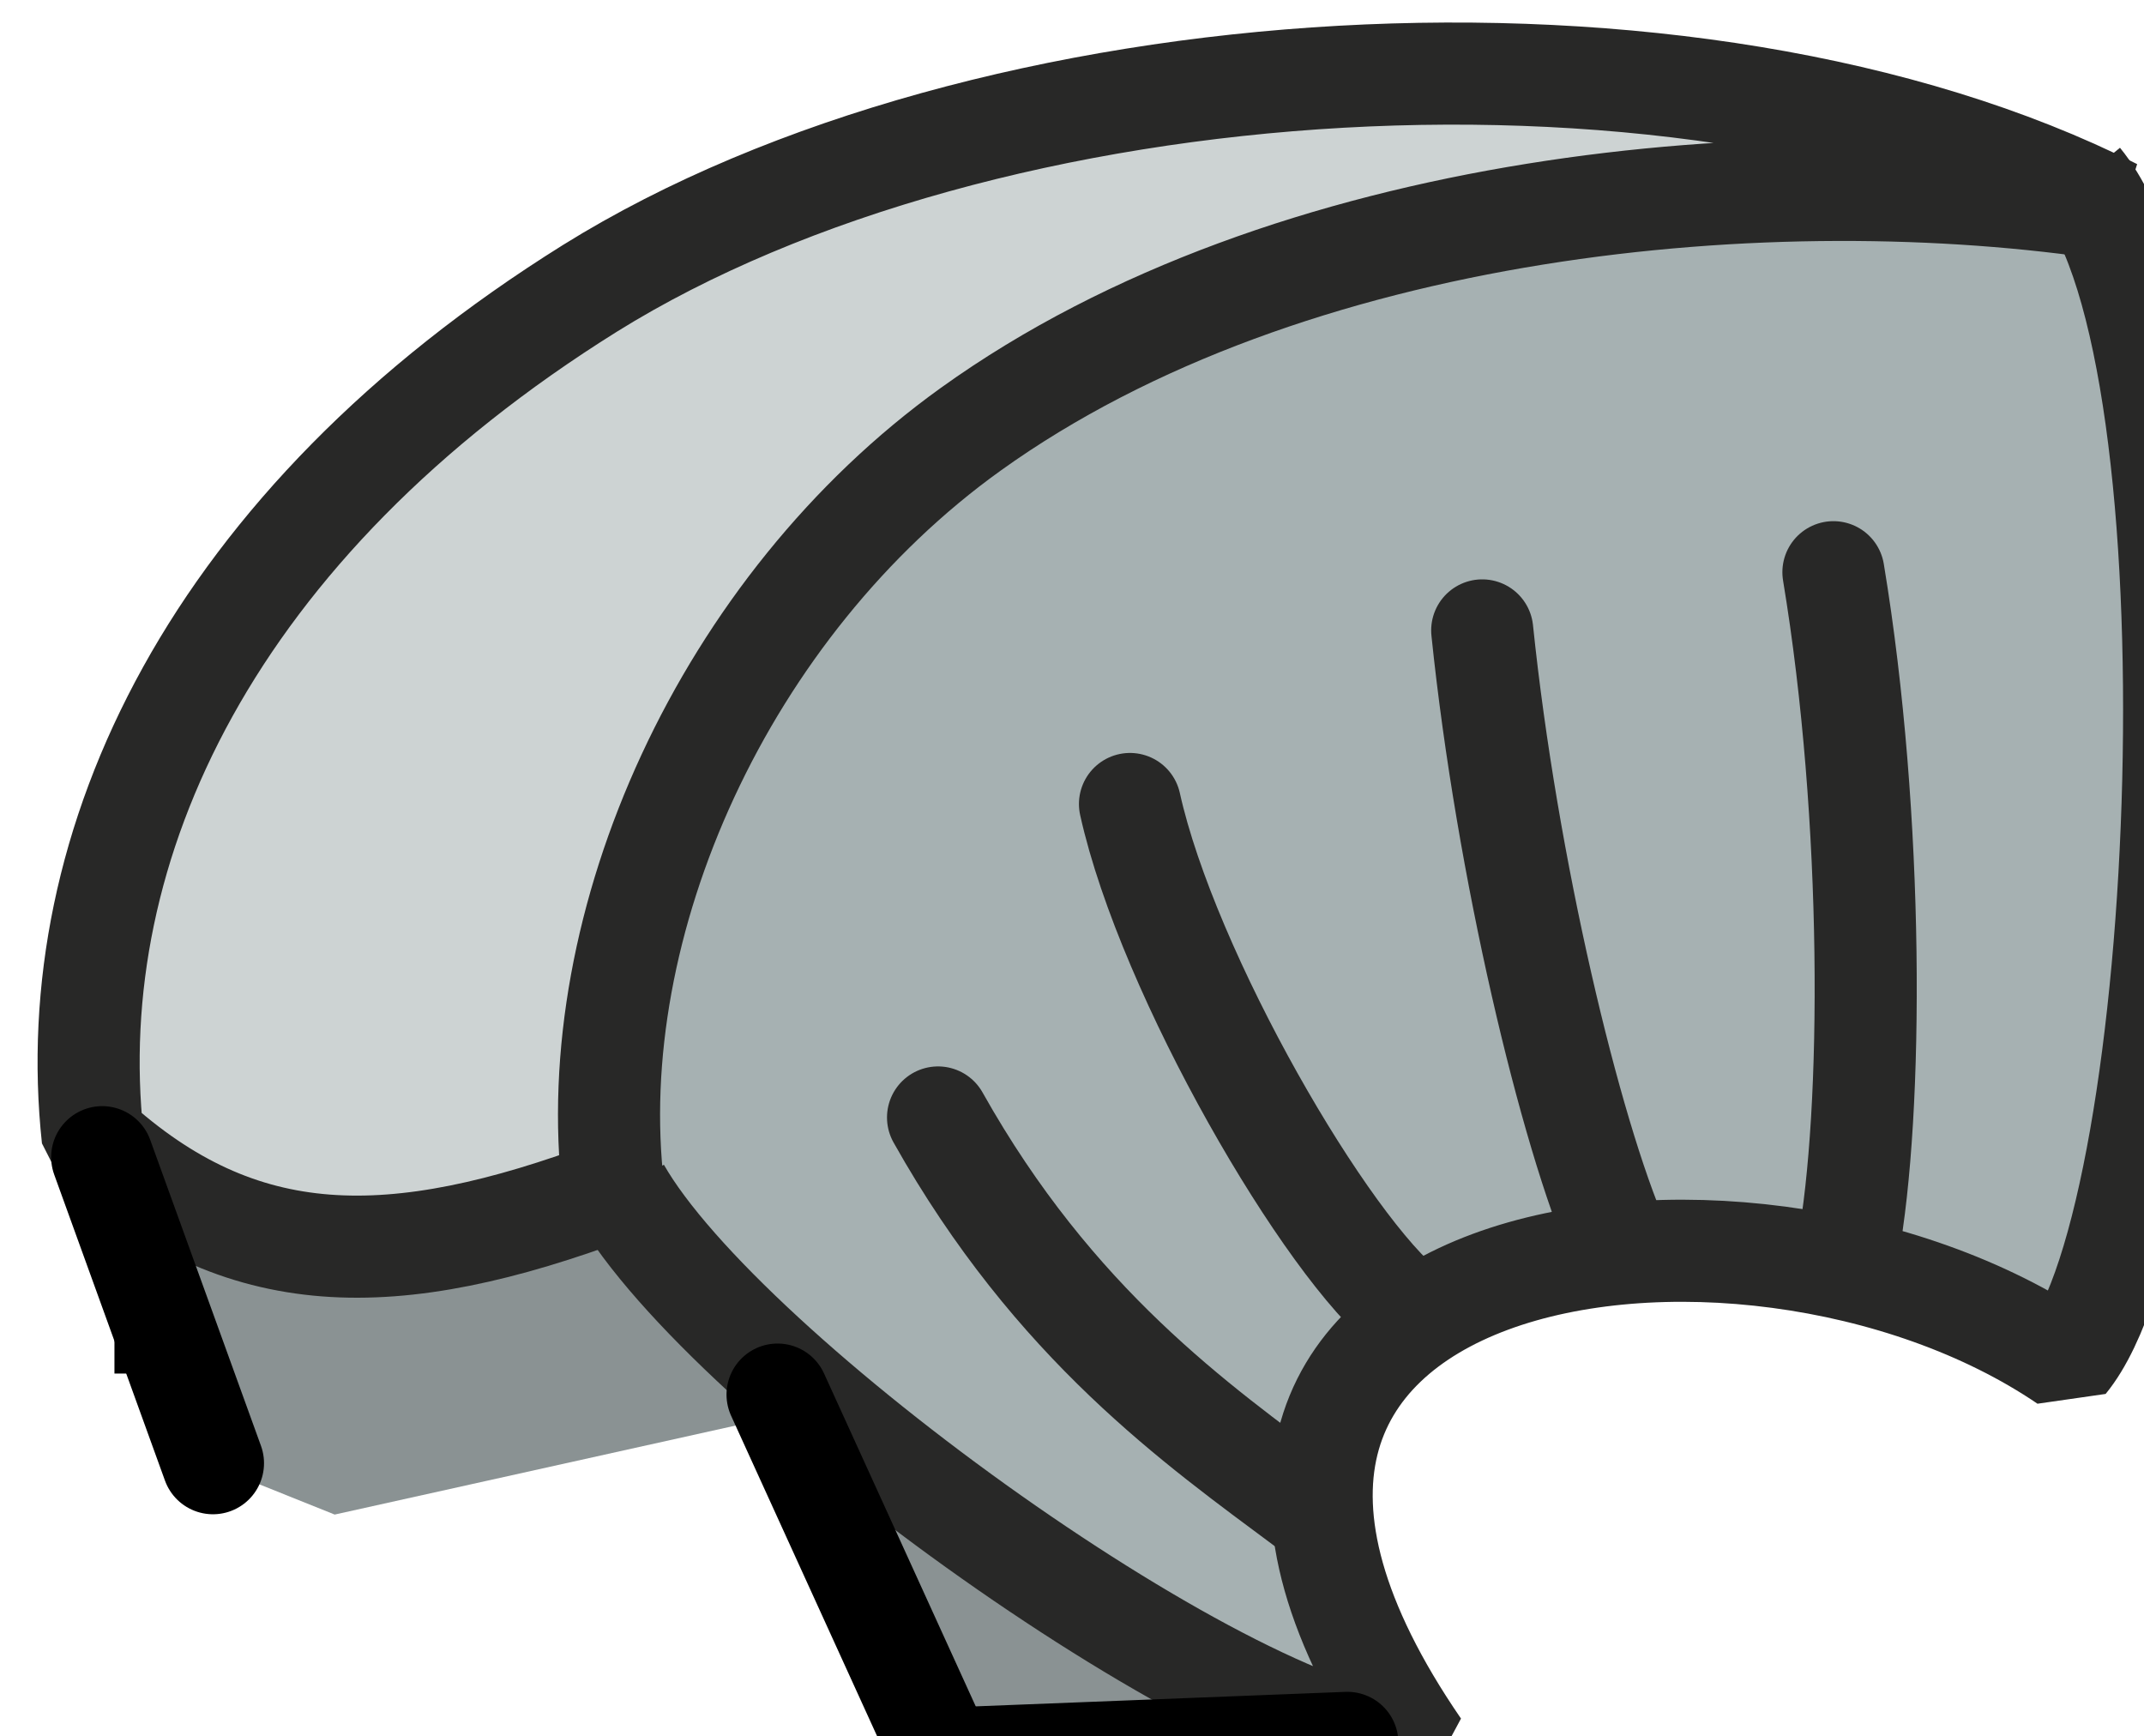
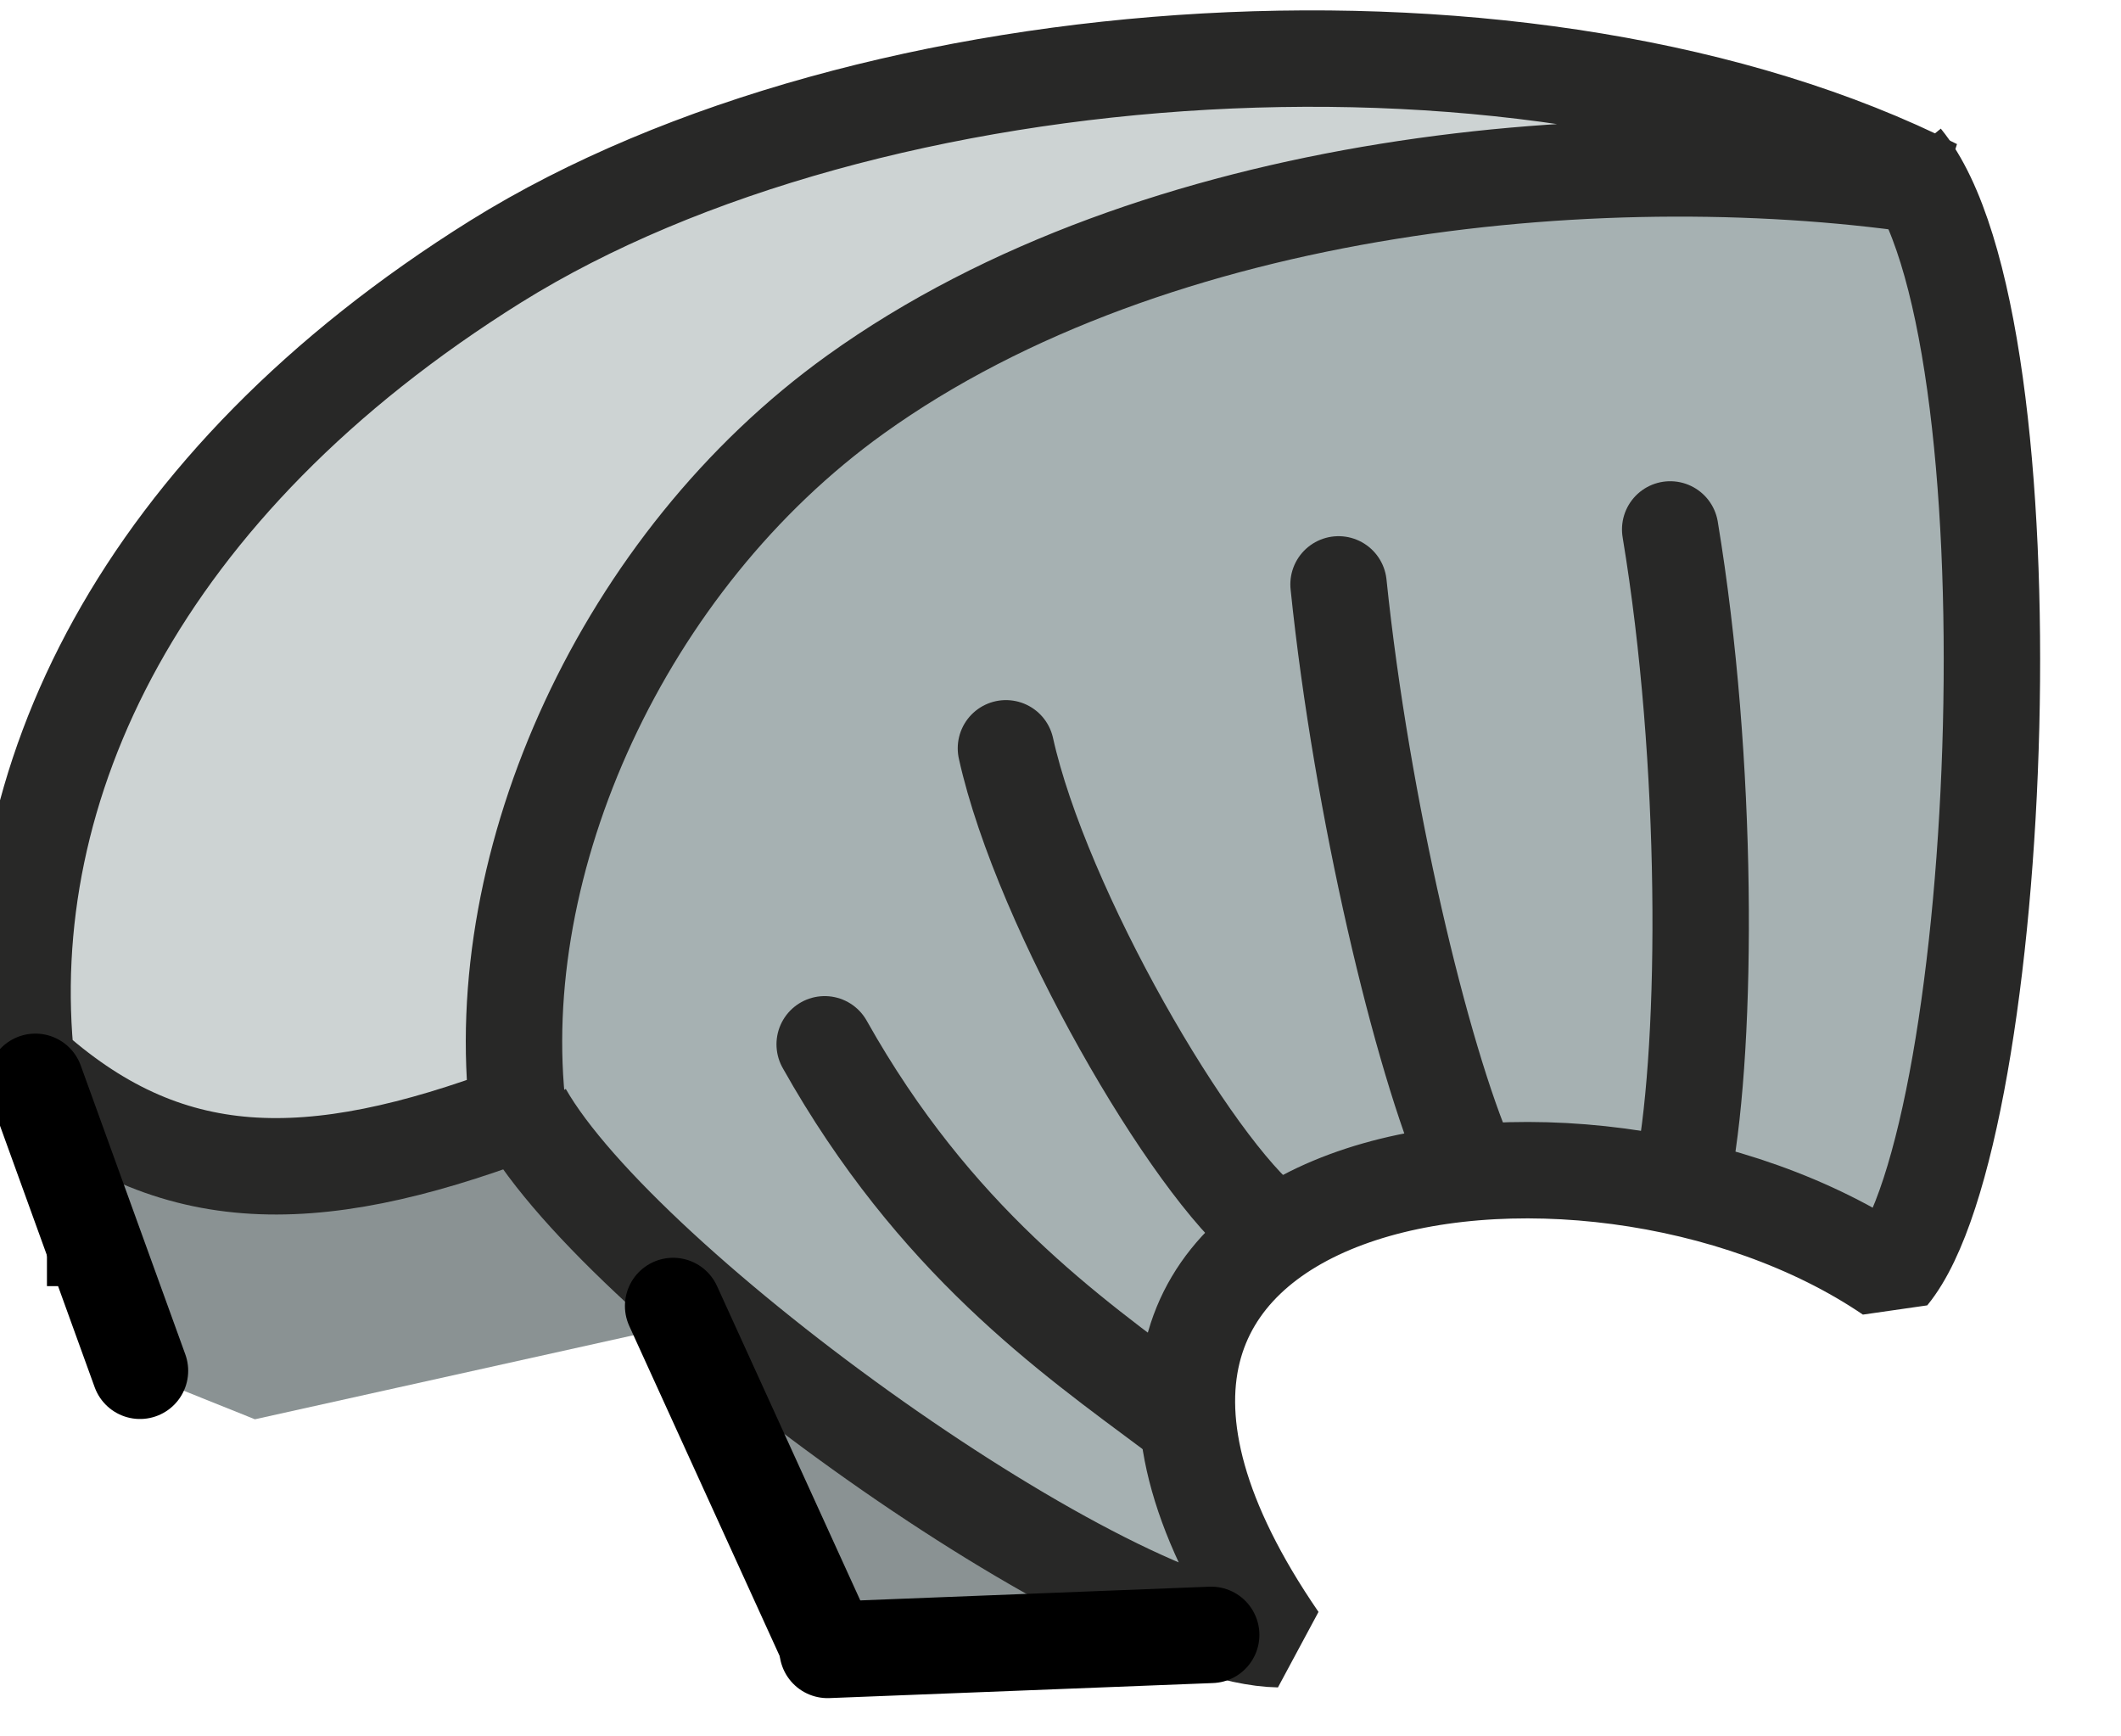
- <svg xmlns="http://www.w3.org/2000/svg" viewBox="0 0 21 17" width="21" height="17">
-   <path class="st31" d="M 13.148 16.544 C 10.978 15.734 6.098 11.614 6.098 11.614 C 6.098 11.614 6.078 6.024 10.998 3.734 C 14.018 2.324 18.028 1.564 20.788 2.204 C 22.048 6.884 21.488 10.534 20.358 13.244 C 18.618 12.394 14.898 11.724 13.308 13.194 C 12.248 14.184 12.938 15.604 13.148 16.544 Z" style="fill: rgb(166, 177, 178);" />
-   <path class="st32" d="M 3.278 14.833 L 7.738 13.843 L 9.248 17.124 L 13.538 16.964 L 9.048 14.534 L 6.098 11.614 L 0.908 11.144 C 0.908 11.144 1.108 12.514 1.548 13.934 L 2.458 14.504 L 3.278 14.833 Z" style="fill: rgb(138, 146, 147);" />
-   <path class="st33" d="M 0.908 11.144 C 0.598 8.274 2.078 5.134 5.778 2.824 C 9.648 0.414 16.558 -0.036 20.708 2.054 C 17.388 1.544 12.628 1.964 9.508 4.204 C 7.098 5.934 5.698 9.044 6.008 11.654 C 3.848 12.464 2.358 12.464 0.908 11.144 Z" style="fill: rgb(205, 211, 211); stroke: rgb(40, 40, 39); stroke-linejoin: bevel;" />
-   <path class="st35" d="M 6.068 11.654 C 7.098 13.464 12.138 17.084 13.898 17.114 C 10.498 12.164 17.048 11.164 20.238 13.334 C 21.438 11.874 21.788 3.484 20.378 1.764" style="fill: none; stroke: rgb(40, 40, 39); stroke-linejoin: bevel;" />
-   <path class="st36" d="M 17.958 5.604 C 18.358 8.014 18.348 10.894 18.098 12.244" style="fill: none; stroke: rgb(40, 40, 39); stroke-linecap: round;" />
-   <path class="st36" d="M 14.518 6.174 C 14.758 8.494 15.378 11.084 15.858 12.184" style="fill: none; stroke: rgb(40, 40, 39); stroke-linecap: round;" />
-   <path class="st36" d="M 11.068 7.874 C 11.438 9.544 12.998 12.224 13.798 12.844" style="fill: none; stroke: rgb(40, 40, 39); stroke-linecap: round;" />
-   <path class="st36" d="M 9.188 10.944 C 10.328 12.974 11.728 13.954 12.788 14.744" style="fill: none; stroke: rgb(40, 40, 39); stroke-linecap: round;" />
-   <line style="stroke: rgb(0, 0, 0); stroke-linecap: round;" x1="1.001" y1="11.333" x2="2.086" y2="14.33" />
-   <line style="stroke: rgb(0, 0, 0); stroke-linecap: round;" x1="13.197" y1="17.069" x2="9.218" y2="17.225" />
-   <line style="stroke: rgb(0, 0, 0); stroke-linecap: round;" x1="7.616" y1="13.658" x2="9.218" y2="17.173" />
-   <line style="stroke: rgb(0, 0, 0);" x1="1.621" y1="13.452" x2="1.621" y2="12.987" />
+ <svg xmlns="http://www.w3.org/2000/svg" viewBox="0 0 22 18">
+   <path class="st31" d="M 12.514 16.431 C 10.344 15.621 5.464 11.501 5.464 11.501 C 5.464 11.501 5.444 5.911 10.364 3.621 C 13.384 2.211 17.394 1.451 20.154 2.091 C 21.414 6.771 20.854 10.421 19.724 13.131 C 17.984 12.281 14.264 11.611 12.674 13.081 C 11.614 14.071 12.304 15.491 12.514 16.431 Z" style="fill: rgb(166, 177, 178);" />
+   <path class="st32" d="M 2.644 14.72 L 7.104 13.73 L 8.614 17.011 L 12.904 16.851 L 8.414 14.421 L 5.464 11.501 L 0.274 11.031 C 0.274 11.031 0.474 12.401 0.914 13.821 L 1.824 14.391 L 2.644 14.72 Z" style="fill: rgb(138, 146, 147);" />
+   <path class="st33" d="M 0.274 11.031 C -0.036 8.161 1.444 5.021 5.144 2.711 C 9.014 0.301 15.924 -0.149 20.074 1.941 C 16.754 1.431 11.994 1.851 8.874 4.091 C 6.464 5.821 5.064 8.931 5.374 11.541 C 3.214 12.351 1.724 12.351 0.274 11.031 Z" style="fill: rgb(205, 211, 211); stroke: rgb(40, 40, 39); stroke-linejoin: bevel;" />
+   <path class="st35" d="M 5.434 11.541 C 6.464 13.351 11.504 16.971 13.264 17.001 C 9.864 12.051 16.414 11.051 19.604 13.221 C 20.804 11.761 21.154 3.371 19.744 1.651" style="fill: none; stroke: rgb(40, 40, 39); stroke-linejoin: bevel;" />
+   <path class="st36" d="M 17.324 5.491 C 17.724 7.901 17.714 10.781 17.464 12.131" style="fill: none; stroke: rgb(40, 40, 39); stroke-linecap: round;" />
+   <path class="st36" d="M 13.884 6.061 C 14.124 8.381 14.744 10.971 15.224 12.071" style="fill: none; stroke: rgb(40, 40, 39); stroke-linecap: round;" />
+   <path class="st36" d="M 10.434 7.761 C 10.804 9.431 12.364 12.111 13.164 12.731" style="fill: none; stroke: rgb(40, 40, 39); stroke-linecap: round;" />
+   <path class="st36" d="M 8.554 10.831 C 9.694 12.861 11.094 13.841 12.154 14.631" style="fill: none; stroke: rgb(40, 40, 39); stroke-linecap: round;" />
+   <line style="stroke: rgb(0, 0, 0); stroke-linecap: round;" x1="0.367" y1="11.22" x2="1.452" y2="14.217" />
+   <line style="stroke: rgb(0, 0, 0); stroke-linecap: round;" x1="12.563" y1="16.956" x2="8.584" y2="17.112" />
+   <line style="stroke: rgb(0, 0, 0); stroke-linecap: round;" x1="6.982" y1="13.545" x2="8.584" y2="17.06" />
+   <line style="stroke: rgb(0, 0, 0);" x1="0.987" y1="13.339" x2="0.987" y2="12.874" />
</svg>
